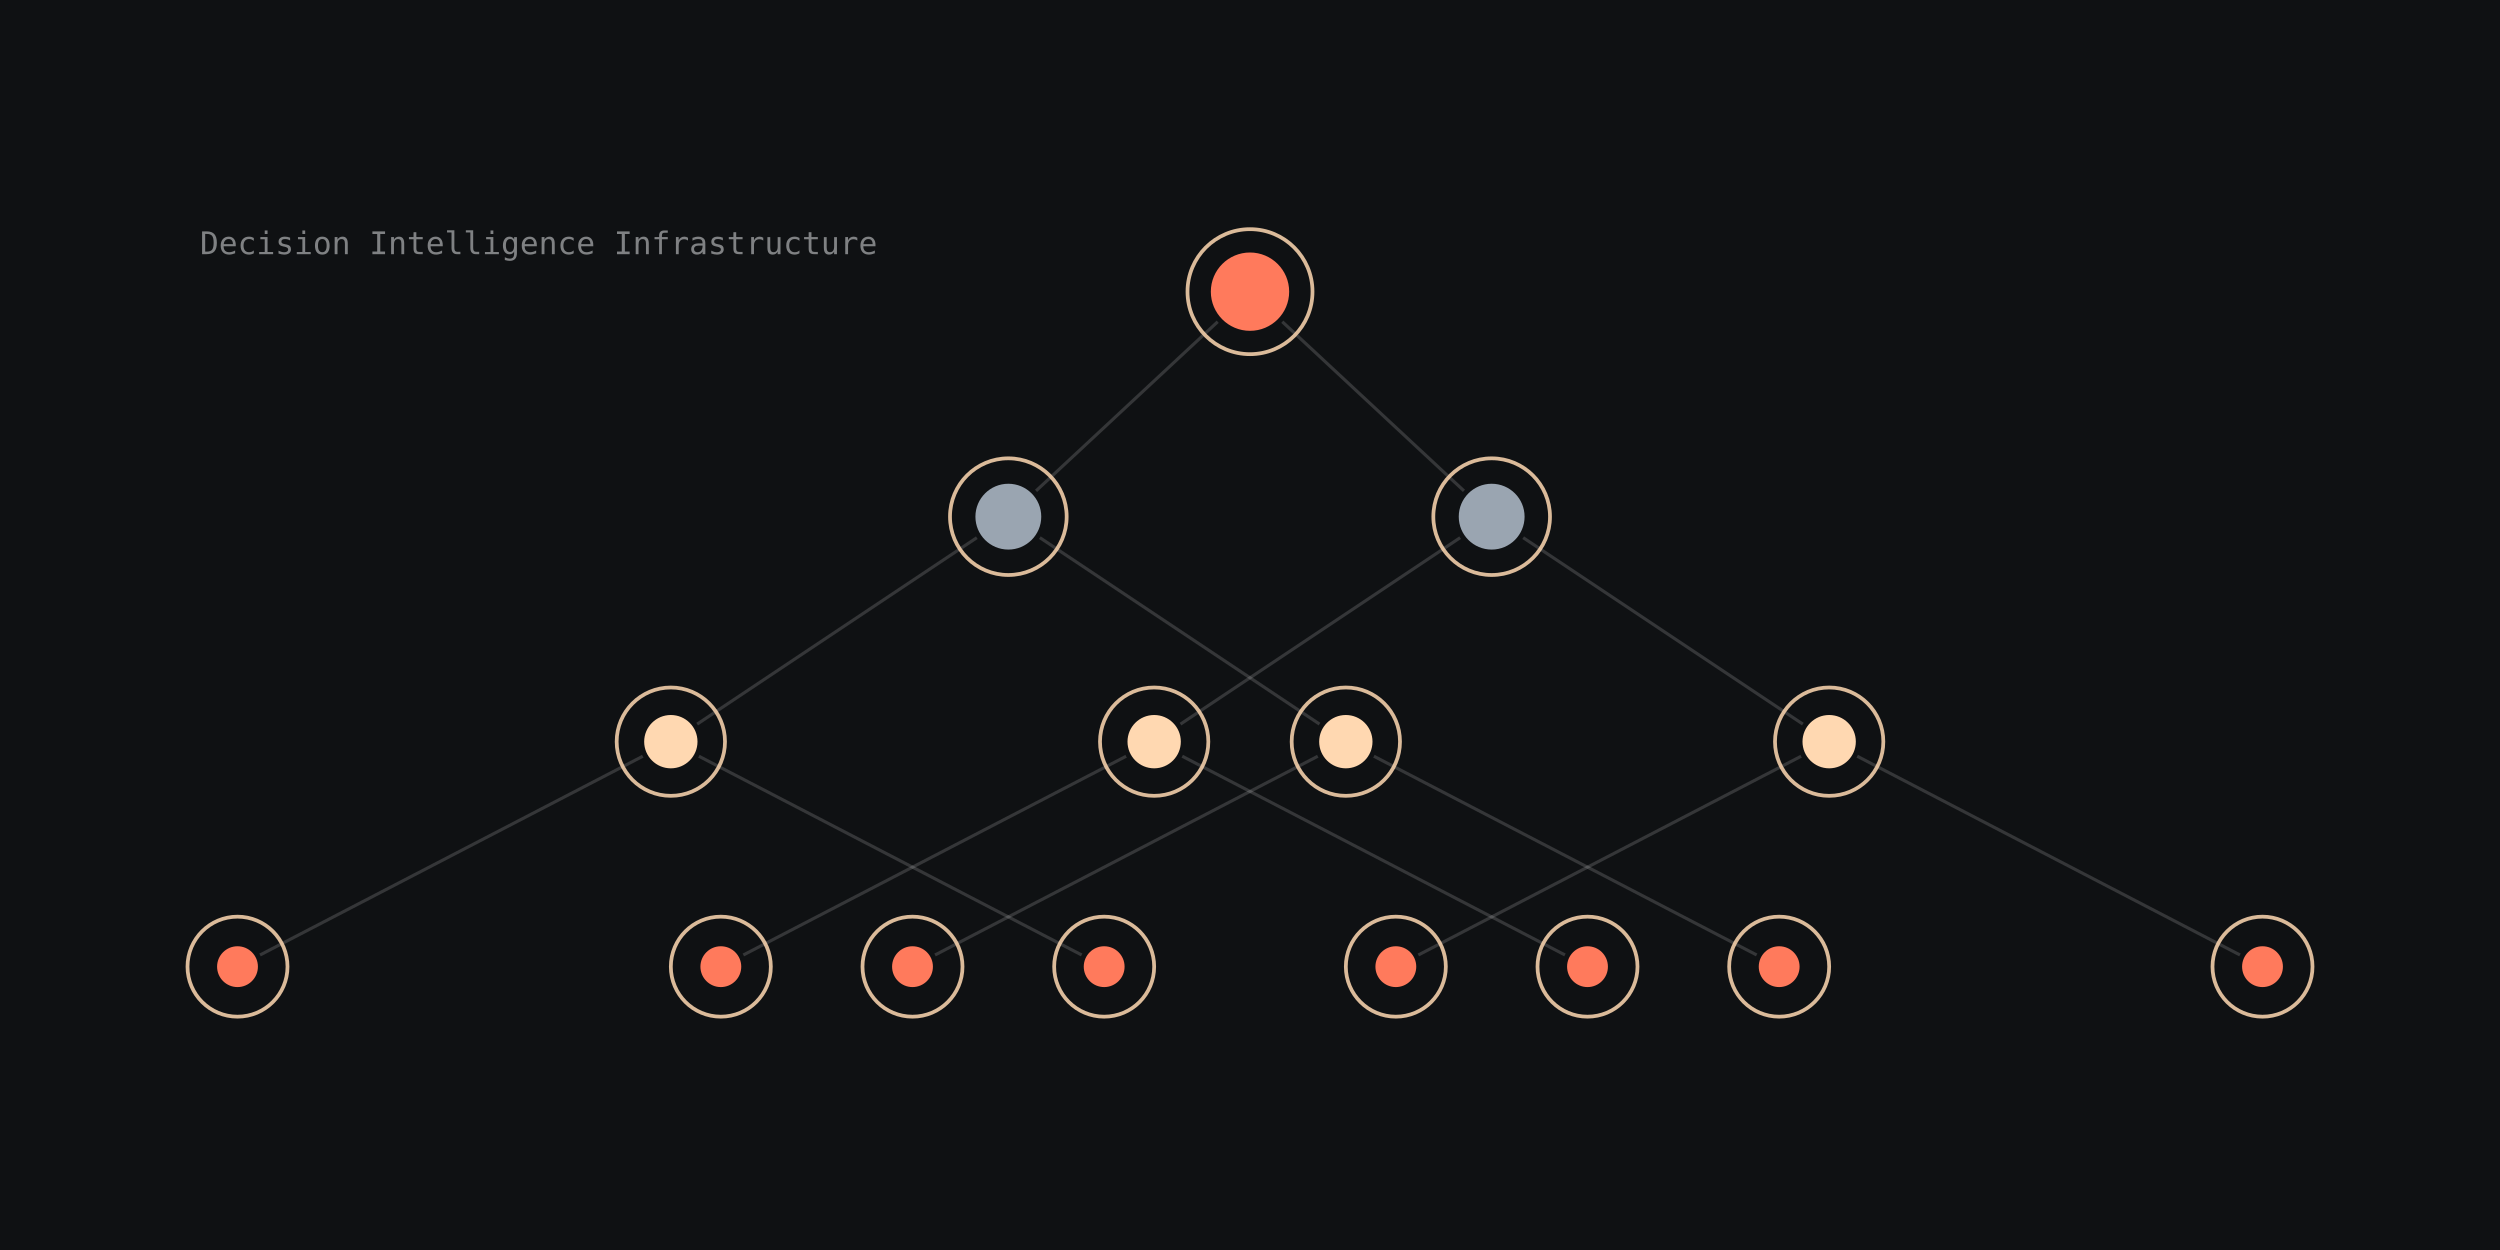
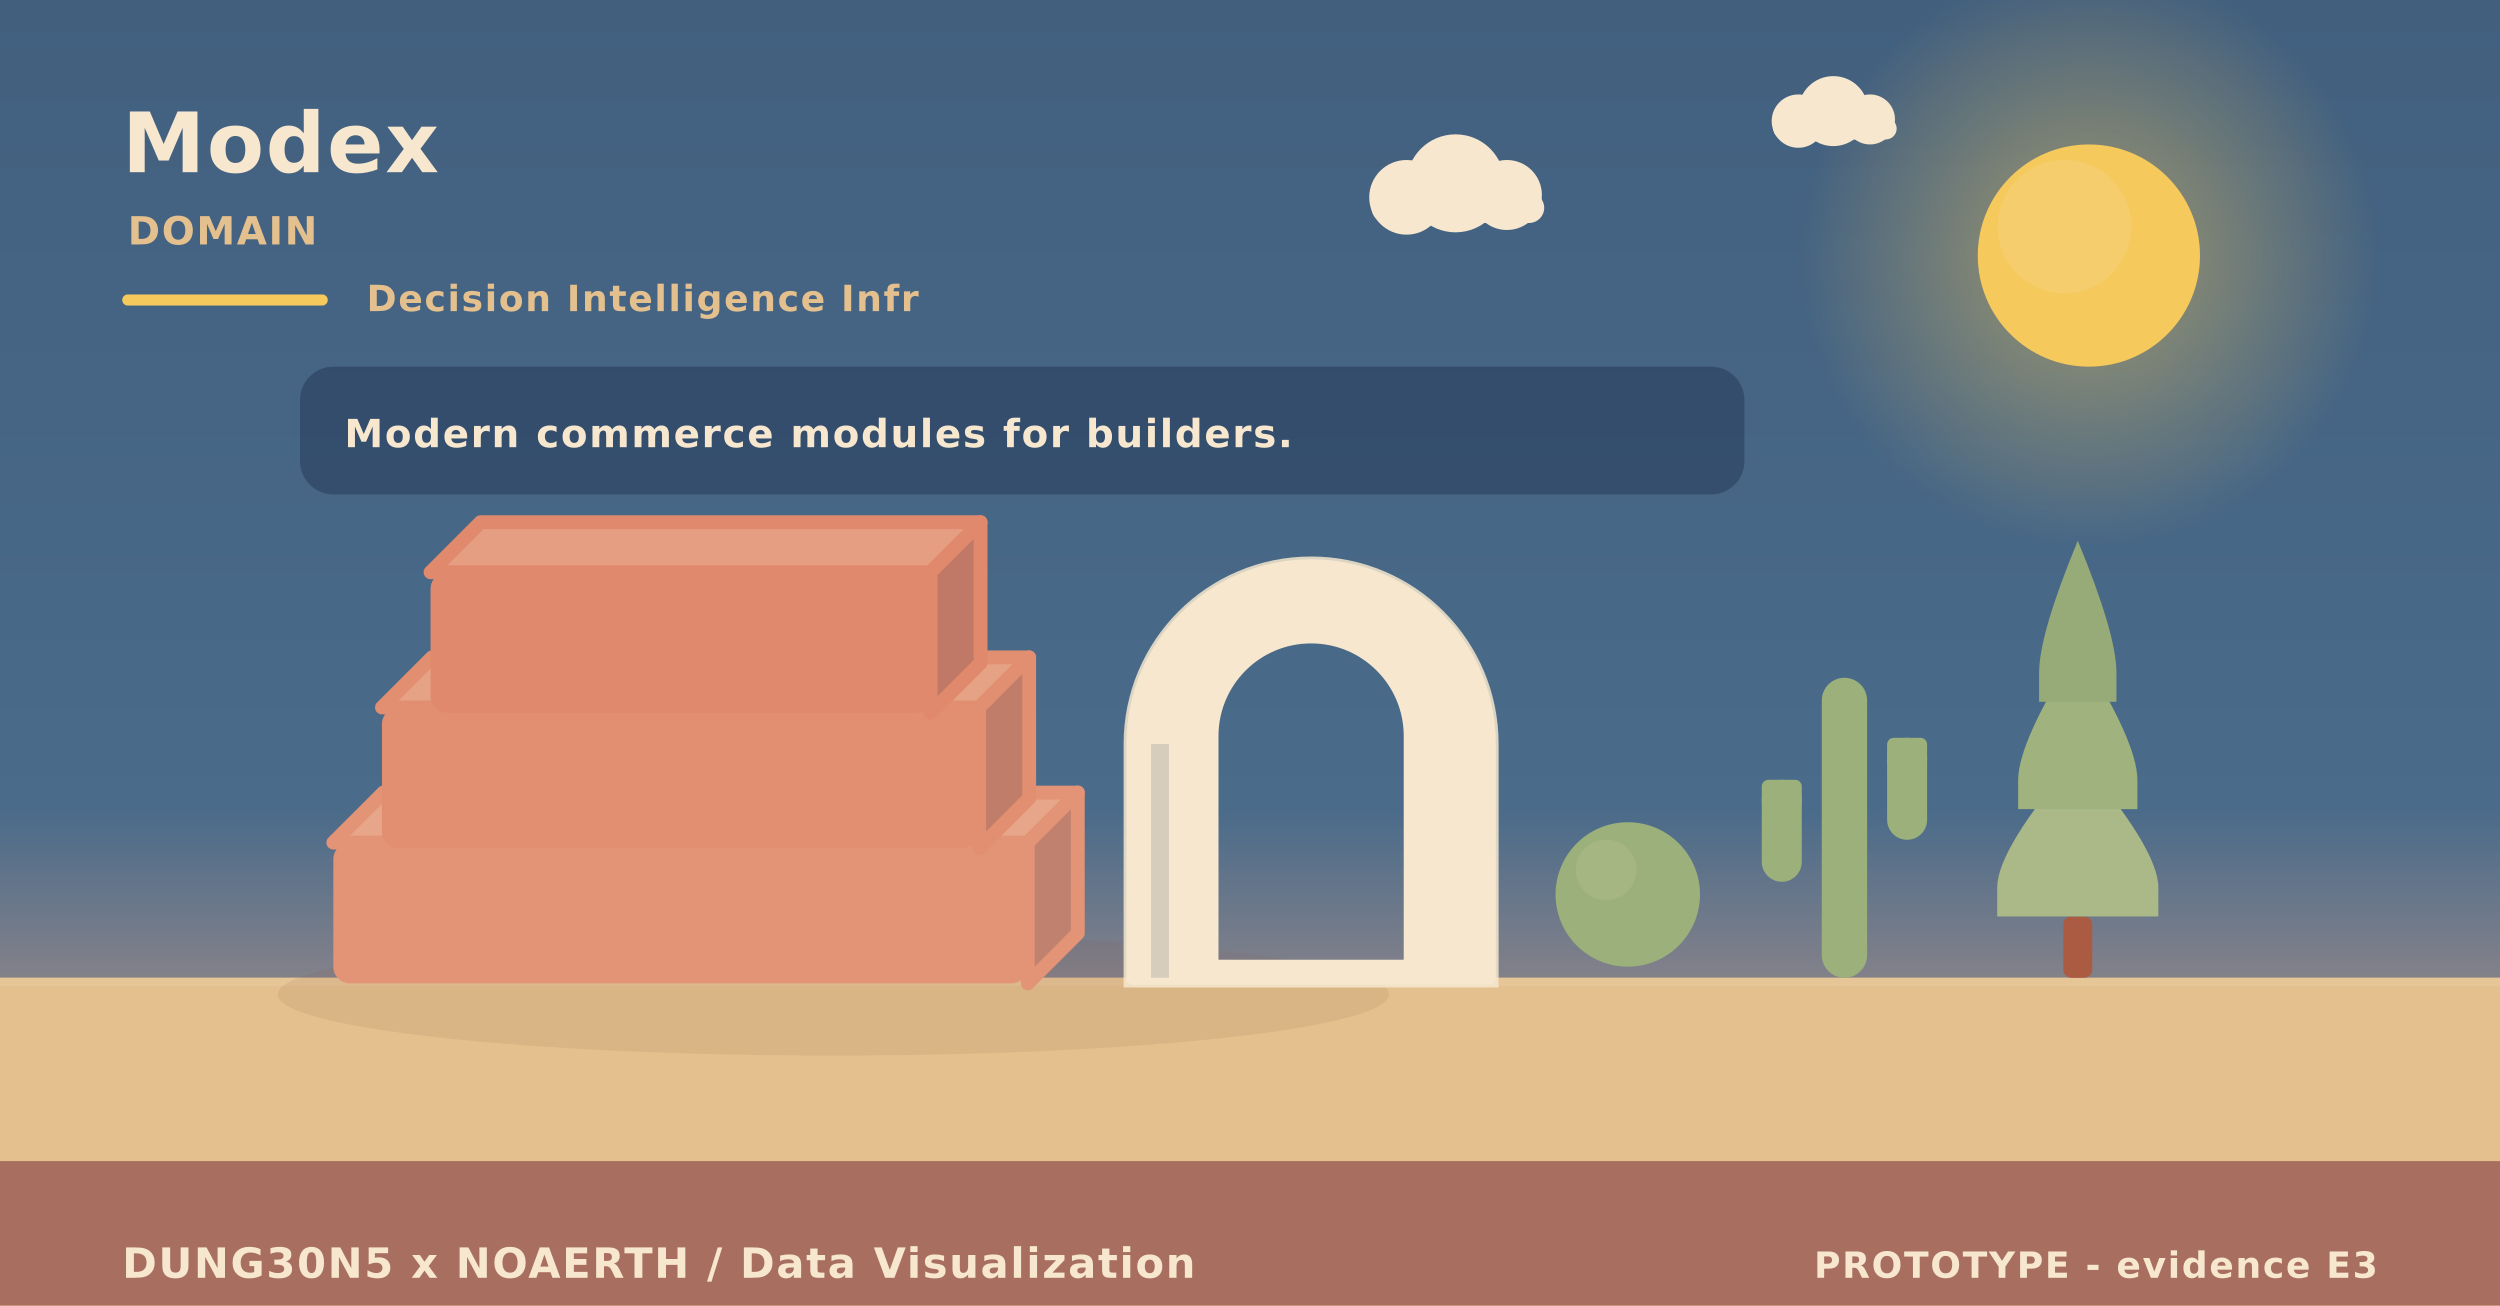
- <svg xmlns="http://www.w3.org/2000/svg" viewBox="0 0 1200 600" width="1200" height="600" role="img" aria-label="Modex domain model">
-   <rect width="1200" height="600" fill="#0f1113" />
-   <defs>
-     <linearGradient id="gd" x1="0" y1="0" x2="1" y2="1">
-       <stop offset="0%" stop-color="#ff7a5c" />
-       <stop offset="100%" stop-color="#9aa5b1" />
-     </linearGradient>
-   </defs>
-   <line x1="600.00" y1="140.00" x2="716.00" y2="248.00" stroke="rgba(241,243,245,0.300)" stroke-width="1.50" opacity="0.55" />
-   <line x1="600.00" y1="140.00" x2="484.00" y2="248.00" stroke="rgba(241,243,245,0.300)" stroke-width="1.50" opacity="0.55" />
-   <line x1="716.00" y1="248.00" x2="878.00" y2="356.00" stroke="rgba(241,243,245,0.300)" stroke-width="1.50" opacity="0.55" />
-   <line x1="716.00" y1="248.00" x2="554.00" y2="356.00" stroke="rgba(241,243,245,0.300)" stroke-width="1.50" opacity="0.55" />
-   <line x1="484.00" y1="248.00" x2="646.00" y2="356.00" stroke="rgba(241,243,245,0.300)" stroke-width="1.50" opacity="0.55" />
-   <line x1="484.00" y1="248.00" x2="322.00" y2="356.00" stroke="rgba(241,243,245,0.300)" stroke-width="1.50" opacity="0.55" />
-   <line x1="878.00" y1="356.00" x2="1086.00" y2="464.00" stroke="rgba(241,243,245,0.300)" stroke-width="1.50" opacity="0.55" />
-   <line x1="878.00" y1="356.00" x2="670.00" y2="464.00" stroke="rgba(241,243,245,0.300)" stroke-width="1.50" opacity="0.55" />
-   <line x1="554.00" y1="356.00" x2="762.00" y2="464.00" stroke="rgba(241,243,245,0.300)" stroke-width="1.50" opacity="0.55" />
-   <line x1="554.00" y1="356.00" x2="346.00" y2="464.00" stroke="rgba(241,243,245,0.300)" stroke-width="1.50" opacity="0.55" />
-   <line x1="646.00" y1="356.00" x2="854.00" y2="464.00" stroke="rgba(241,243,245,0.300)" stroke-width="1.50" opacity="0.55" />
-   <line x1="646.00" y1="356.00" x2="438.00" y2="464.00" stroke="rgba(241,243,245,0.300)" stroke-width="1.50" opacity="0.55" />
-   <line x1="322.00" y1="356.00" x2="530.00" y2="464.00" stroke="rgba(241,243,245,0.300)" stroke-width="1.50" opacity="0.55" />
-   <line x1="322.00" y1="356.00" x2="114.00" y2="464.00" stroke="rgba(241,243,245,0.300)" stroke-width="1.50" opacity="0.55" />
-   <circle cx="600.00" cy="140.00" r="20.00" fill="#ff7a5c" opacity="1.00" stroke="#0f1113" stroke-width="2.40" />
+ <svg xmlns="http://www.w3.org/2000/svg" width="900" height="470" viewBox="0 0 900 470" role="img" aria-label="Modex - the problem it addresses">
+   <linearGradient id="skym" x1="0" y1="0" x2="0" y2="1">
+     <stop offset="0" stop-color="#425f7e" />
+     <stop offset="0.62" stop-color="#4a6b8a" />
+     <stop offset="1" stop-color="#f3ad8a" />
+   </linearGradient>
+   <rect width="900" height="470" fill="url(#skym)" />
+   <radialGradient id="sunm">
+     <stop offset="0.35" stop-color="#f5c95c" stop-opacity="0.34" />
+     <stop offset="1" stop-color="#f5c95c" stop-opacity="0" />
+   </radialGradient>
+   <circle cx="752" cy="92" r="104" fill="url(#sunm)" />
+   <circle cx="752" cy="92" r="40" fill="#f5c95c" />
+   <circle cx="743.2" cy="81.6" r="24" fill="#f5d27e" opacity="0.5" />
  <g>
-     <circle cx="600.00" cy="140.00" r="30.00" fill="none" stroke="#ffd8b1" stroke-width="1.80" opacity="0.85" />
-     <animate attributeName="opacity" values="0.25;1.0;0.25" dur="6.375s" begin="0.0s" repeatCount="indefinite" />
+     <circle cx="524" cy="66" r="17.64" fill="#f6e7ce" />
+     <circle cx="506.36" cy="71.04" r="13.44" fill="#f6e7ce" />
+     <circle cx="542.48" cy="70.2" r="12.6" fill="#f6e7ce" />
+     <rect x="493.76" y="69.36" width="62.16" height="10.92" rx="5.46" fill="#f6e7ce" />
+     <animateTransform attributeName="transform" type="translate" values="0 0;24 0;0 0" dur="36s" begin="0s" repeatCount="indefinite" />
  </g>
-   <circle cx="716.00" cy="248.00" r="17.00" fill="#9aa5b1" opacity="1.00" stroke="#0f1113" stroke-width="2.40" />
  <g>
-     <circle cx="716.00" cy="248.00" r="28.00" fill="none" stroke="#ffd8b1" stroke-width="1.80" opacity="0.85" />
-     <animate attributeName="opacity" values="0.25;1.0;0.25" dur="6.375s" begin="0.5s" repeatCount="indefinite" />
+     <circle cx="660" cy="40" r="12.6" fill="#f6e7ce" />
+     <circle cx="647.4" cy="43.6" r="9.6" fill="#f6e7ce" />
+     <circle cx="673.2" cy="43" r="9" fill="#f6e7ce" />
+     <rect x="638.4" y="42.4" width="44.4" height="7.8" rx="3.9" fill="#f6e7ce" />
+     <animateTransform attributeName="transform" type="translate" values="0 0;-18 0;0 0" dur="46s" begin="3s" repeatCount="indefinite" />
  </g>
-   <circle cx="484.00" cy="248.00" r="17.00" fill="#9aa5b1" opacity="1.00" stroke="#0f1113" stroke-width="2.40" />
-   <g>
-     <circle cx="484.00" cy="248.00" r="28.00" fill="none" stroke="#ffd8b1" stroke-width="1.80" opacity="0.85" />
-     <animate attributeName="opacity" values="0.25;1.0;0.25" dur="6.375s" begin="0.62s" repeatCount="indefinite" />
-   </g>
-   <circle cx="878.00" cy="356.00" r="14.00" fill="#ffd8b1" opacity="1.00" stroke="#0f1113" stroke-width="2.40" />
-   <g>
-     <circle cx="878.00" cy="356.00" r="26.00" fill="none" stroke="#ffd8b1" stroke-width="1.80" opacity="0.85" />
-     <animate attributeName="opacity" values="0.25;1.0;0.25" dur="6.375s" begin="1.0s" repeatCount="indefinite" />
-   </g>
-   <circle cx="554.00" cy="356.00" r="14.00" fill="#ffd8b1" opacity="1.00" stroke="#0f1113" stroke-width="2.40" />
-   <g>
-     <circle cx="554.00" cy="356.00" r="26.00" fill="none" stroke="#ffd8b1" stroke-width="1.80" opacity="0.85" />
-     <animate attributeName="opacity" values="0.25;1.0;0.25" dur="6.375s" begin="1.12s" repeatCount="indefinite" />
-   </g>
-   <circle cx="646.00" cy="356.00" r="14.00" fill="#ffd8b1" opacity="1.00" stroke="#0f1113" stroke-width="2.40" />
-   <g>
-     <circle cx="646.00" cy="356.00" r="26.00" fill="none" stroke="#ffd8b1" stroke-width="1.80" opacity="0.85" />
-     <animate attributeName="opacity" values="0.25;1.0;0.25" dur="6.375s" begin="1.24s" repeatCount="indefinite" />
-   </g>
-   <circle cx="322.00" cy="356.00" r="14.00" fill="#ffd8b1" opacity="1.00" stroke="#0f1113" stroke-width="2.40" />
-   <g>
-     <circle cx="322.00" cy="356.00" r="26.00" fill="none" stroke="#ffd8b1" stroke-width="1.80" opacity="0.85" />
-     <animate attributeName="opacity" values="0.25;1.0;0.25" dur="6.375s" begin="1.36s" repeatCount="indefinite" />
-   </g>
-   <circle cx="1086.00" cy="464.00" r="11.00" fill="#ff7a5c" opacity="1.00" stroke="#0f1113" stroke-width="2.40" />
-   <g>
-     <circle cx="1086.00" cy="464.00" r="24.00" fill="none" stroke="#ffd8b1" stroke-width="1.80" opacity="0.85" />
-     <animate attributeName="opacity" values="0.25;1.0;0.25" dur="6.375s" begin="1.5s" repeatCount="indefinite" />
-   </g>
-   <circle cx="670.00" cy="464.00" r="11.00" fill="#ff7a5c" opacity="1.00" stroke="#0f1113" stroke-width="2.40" />
-   <g>
-     <circle cx="670.00" cy="464.00" r="24.00" fill="none" stroke="#ffd8b1" stroke-width="1.80" opacity="0.85" />
-     <animate attributeName="opacity" values="0.25;1.0;0.25" dur="6.375s" begin="1.62s" repeatCount="indefinite" />
-   </g>
-   <circle cx="762.00" cy="464.00" r="11.00" fill="#ff7a5c" opacity="1.00" stroke="#0f1113" stroke-width="2.40" />
-   <g>
-     <circle cx="762.00" cy="464.00" r="24.00" fill="none" stroke="#ffd8b1" stroke-width="1.80" opacity="0.85" />
-     <animate attributeName="opacity" values="0.25;1.0;0.25" dur="6.375s" begin="1.74s" repeatCount="indefinite" />
-   </g>
-   <circle cx="346.00" cy="464.00" r="11.00" fill="#ff7a5c" opacity="1.00" stroke="#0f1113" stroke-width="2.40" />
-   <g>
-     <circle cx="346.00" cy="464.00" r="24.00" fill="none" stroke="#ffd8b1" stroke-width="1.80" opacity="0.85" />
-     <animate attributeName="opacity" values="0.25;1.0;0.25" dur="6.375s" begin="1.86s" repeatCount="indefinite" />
-   </g>
-   <circle cx="854.00" cy="464.00" r="11.00" fill="#ff7a5c" opacity="1.00" stroke="#0f1113" stroke-width="2.40" />
-   <g>
-     <circle cx="854.00" cy="464.00" r="24.00" fill="none" stroke="#ffd8b1" stroke-width="1.80" opacity="0.85" />
-     <animate attributeName="opacity" values="0.25;1.0;0.25" dur="6.375s" begin="1.98s" repeatCount="indefinite" />
-   </g>
-   <circle cx="438.00" cy="464.00" r="11.00" fill="#ff7a5c" opacity="1.00" stroke="#0f1113" stroke-width="2.40" />
-   <g>
-     <circle cx="438.00" cy="464.00" r="24.00" fill="none" stroke="#ffd8b1" stroke-width="1.80" opacity="0.85" />
-     <animate attributeName="opacity" values="0.25;1.0;0.25" dur="6.375s" begin="2.1s" repeatCount="indefinite" />
-   </g>
-   <circle cx="530.00" cy="464.00" r="11.00" fill="#ff7a5c" opacity="1.00" stroke="#0f1113" stroke-width="2.40" />
-   <g>
-     <circle cx="530.00" cy="464.00" r="24.00" fill="none" stroke="#ffd8b1" stroke-width="1.80" opacity="0.85" />
-     <animate attributeName="opacity" values="0.25;1.0;0.25" dur="6.375s" begin="2.22s" repeatCount="indefinite" />
-   </g>
-   <circle cx="114.00" cy="464.00" r="11.00" fill="#ff7a5c" opacity="1.00" stroke="#0f1113" stroke-width="2.40" />
-   <g>
-     <circle cx="114.00" cy="464.00" r="24.00" fill="none" stroke="#ffd8b1" stroke-width="1.80" opacity="0.85" />
-     <animate attributeName="opacity" values="0.25;1.0;0.25" dur="6.375s" begin="2.34s" repeatCount="indefinite" />
-   </g>
-   <text x="96" y="122" font-family="ui-monospace,Menlo,monospace" font-size="15" fill="rgba(241,243,245,0.500)">Decision Intelligence Infrastructure</text>
+   <rect x="0" y="352" width="900" height="118" fill="#e3c08d" />
+   <rect x="0" y="352" width="900" height="3" fill="#e6c596" />
+   <text x="44" y="62" font-family="Verdana,DejaVu Sans,sans-serif" font-size="30" font-weight="700" letter-spacing="0.6" fill="#f6e7ce" text-anchor="start">Modex</text>
+   <text x="46" y="88" font-family="Verdana,DejaVu Sans,sans-serif" font-size="14" font-weight="700" letter-spacing="0.6" fill="#e3c08d" text-anchor="start">DOMAIN</text>
+   <rect x="44" y="106" width="74" height="4" rx="2" fill="#f5c95c" />
+   <text x="132" y="112" font-family="Verdana,DejaVu Sans,sans-serif" font-size="13" font-weight="700" letter-spacing="0.6" fill="#e3c08d" text-anchor="start">Decision Intelligence Infr</text>
+   <ellipse cx="300" cy="358" rx="200" ry="22" fill="rgba(138,90,68,0.11)" />
+   <path d="M120,303.33 L370,303.33 L388,285.33 L138,285.33 Z" fill="#e7a589" stroke="#e39376" stroke-width="5" stroke-linejoin="round" />
+   <path d="M370,303.33 L388,285.33 L388,336 L370,354 Z" fill="#c1816f" stroke="#e39376" stroke-width="5" stroke-linejoin="round" />
+   <rect x="120" y="303.33" width="250" height="50.67" rx="6" fill="#e39376" />
+   <path d="M137.5,254.67 L352.5,254.67 L370.5,236.67 L155.5,236.67 Z" fill="#e6a285" stroke="#e28e71" stroke-width="5" stroke-linejoin="round" />
+   <path d="M352.5,254.67 L370.5,236.67 L370.5,287.33 L352.5,305.33 Z" fill="#c07d6a" stroke="#e28e71" stroke-width="5" stroke-linejoin="round" />
+   <rect x="137.5" y="254.67" width="215" height="50.67" rx="6" fill="#e28e71" />
+   <path d="M155,206 L335,206 L353,188 L173,188 Z" fill="#e69e82" stroke="#e1896c" stroke-width="5" stroke-linejoin="round" />
+   <path d="M335,206 L353,188 L353,238.67 L335,256.67 Z" fill="#bf7966" stroke="#e1896c" stroke-width="5" stroke-linejoin="round" />
+   <rect x="155" y="206" width="180" height="50.67" rx="6" fill="#e1896c" />
+   <path d="M408,352 L408,267.84 A64,64 0 0 1 536,267.84 L536,352 Z M436.16,348 L436.16,264.97 A35.84,35.84 0 0 1 507.84,264.97 L507.84,348 Z" fill="#f6e7ce" fill-rule="evenodd" stroke="#f6e7ce" stroke-width="5" stroke-linejoin="round" />
+   <path d="M408,352 L408,267.84 A64,64 0 0 1 536,267.84 L536,352 Z" fill="none" stroke="#f6e7ce" stroke-width="7" stroke-linecap="round" opacity="0.85" />
+   <rect x="414.4" y="267.84" width="6.4" height="84.16" fill="#d7cdbc" />
+   <circle cx="586" cy="322" r="26" fill="#9bb07a" />
+   <circle cx="578.2" cy="313.16" r="10.92" fill="#adbb8b" opacity="0.55" />
+   <rect x="655.84" y="244" width="16.32" height="108" rx="8.16" fill="#9bb07a" />
+   <rect x="634.24" y="280.72" width="14.4" height="36.72" rx="7.2" fill="#9bb07a" />
+   <rect x="634.24" y="280.72" width="14.4" height="10.8" rx="2.4" fill="#9bb07a" />
+   <rect x="679.36" y="265.6" width="14.4" height="36.72" rx="7.2" fill="#9bb07a" />
+   <rect x="679.36" y="265.6" width="14.4" height="10.8" rx="2.4" fill="#9bb07a" />
+   <rect x="742.78" y="329.92" width="10.44" height="22.08" rx="2.9" fill="#ac5b43" />
+   <path d="M748,271.96 Q719,305.58 719,319.49 Q719,329.92 719,329.92 L777,329.92 Q777,329.92 777,319.49 Q777,305.58 748,271.96 Z" fill="#aab987" />
+   <path d="M748,233.32 Q726.54,266.94 726.54,280.85 Q726.54,291.28 726.54,291.28 L769.46,291.28 Q769.46,291.28 769.46,280.85 Q769.46,266.94 748,233.32 Z" fill="#a0b37f" />
+   <path d="M748,194.68 Q734.08,228.3 734.08,242.21 Q734.08,252.64 734.08,252.64 L761.92,252.64 Q761.92,252.64 761.92,242.21 Q761.92,228.3 748,194.68 Z" fill="#96ab78" />
+   <rect x="108" y="132" width="520" height="46" rx="12" fill="rgba(27,42,74,0.42)" opacity="0.94" />
+   <text x="124" y="161" font-family="Verdana,DejaVu Sans,sans-serif" font-size="14" font-weight="700" letter-spacing="0.6" fill="#f6e7ce" text-anchor="start">Modern commerce modules for builders.</text>
+   <rect x="0" y="418" width="900" height="52" rx="0" fill="#a5695e" opacity="0.94" />
+   <text x="44" y="460" font-family="Verdana,DejaVu Sans,sans-serif" font-size="15" font-weight="700" letter-spacing="0.6" fill="#f6e7ce" text-anchor="start">DUNG30N5 x NOAERTH  /  Data Visualization</text>
+   <text x="856" y="460" font-family="Verdana,DejaVu Sans,sans-serif" font-size="13" font-weight="700" letter-spacing="0.6" fill="#f6e7ce" text-anchor="end">PROTOTYPE  -  evidence E3</text>
</svg>
